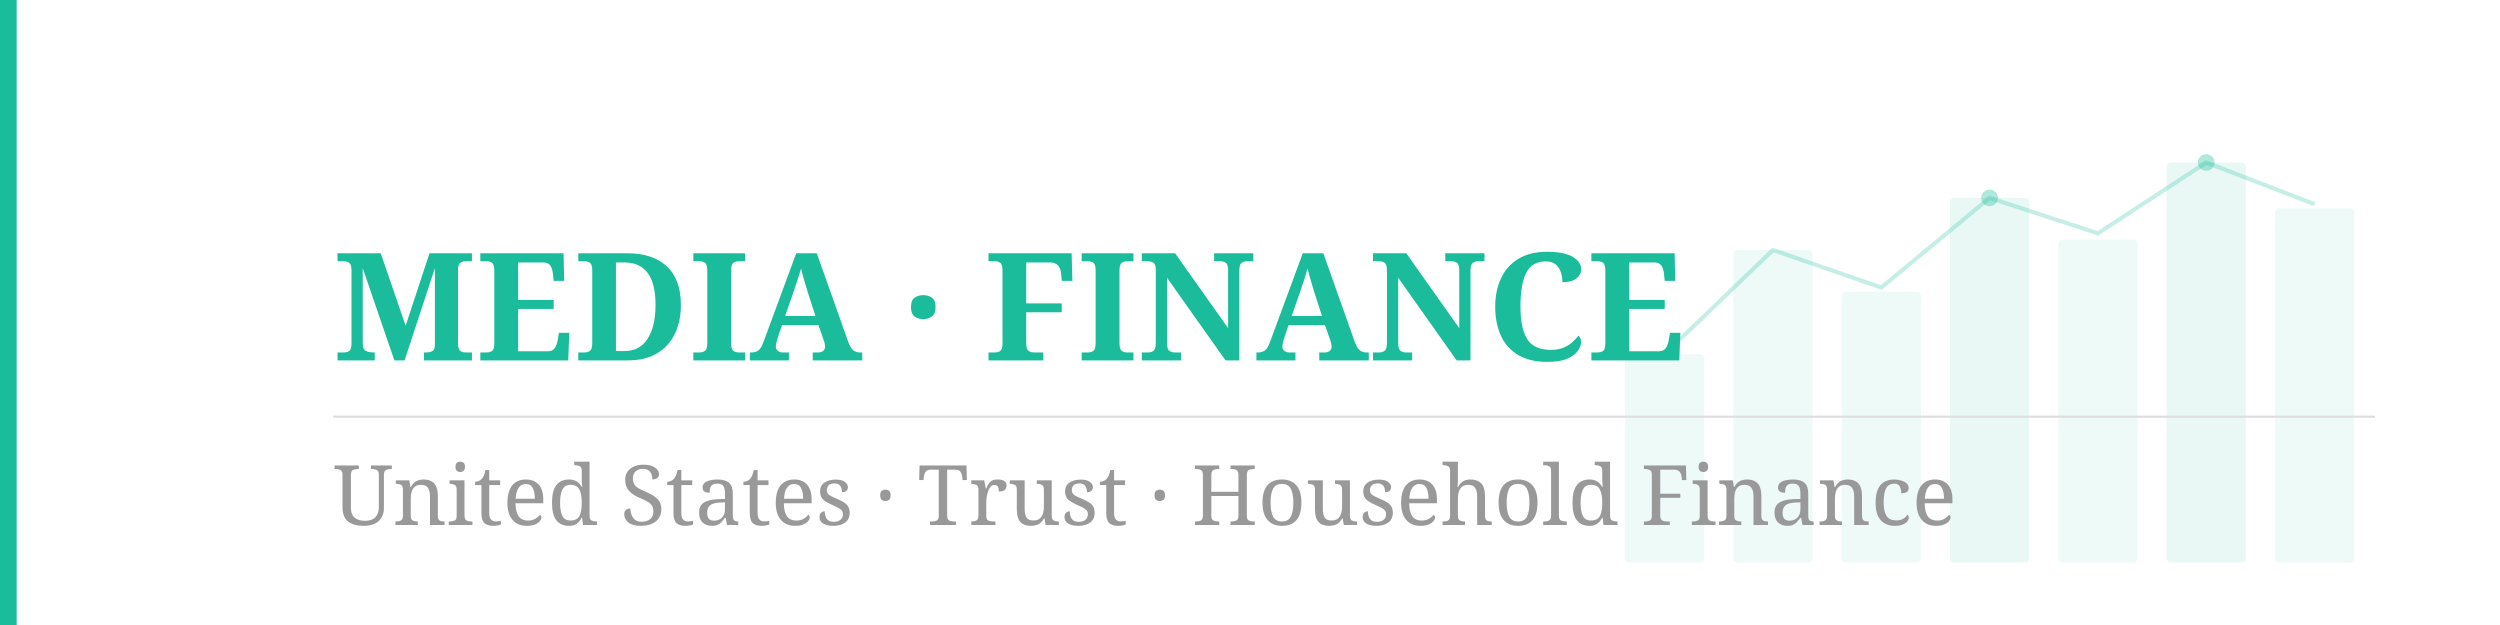
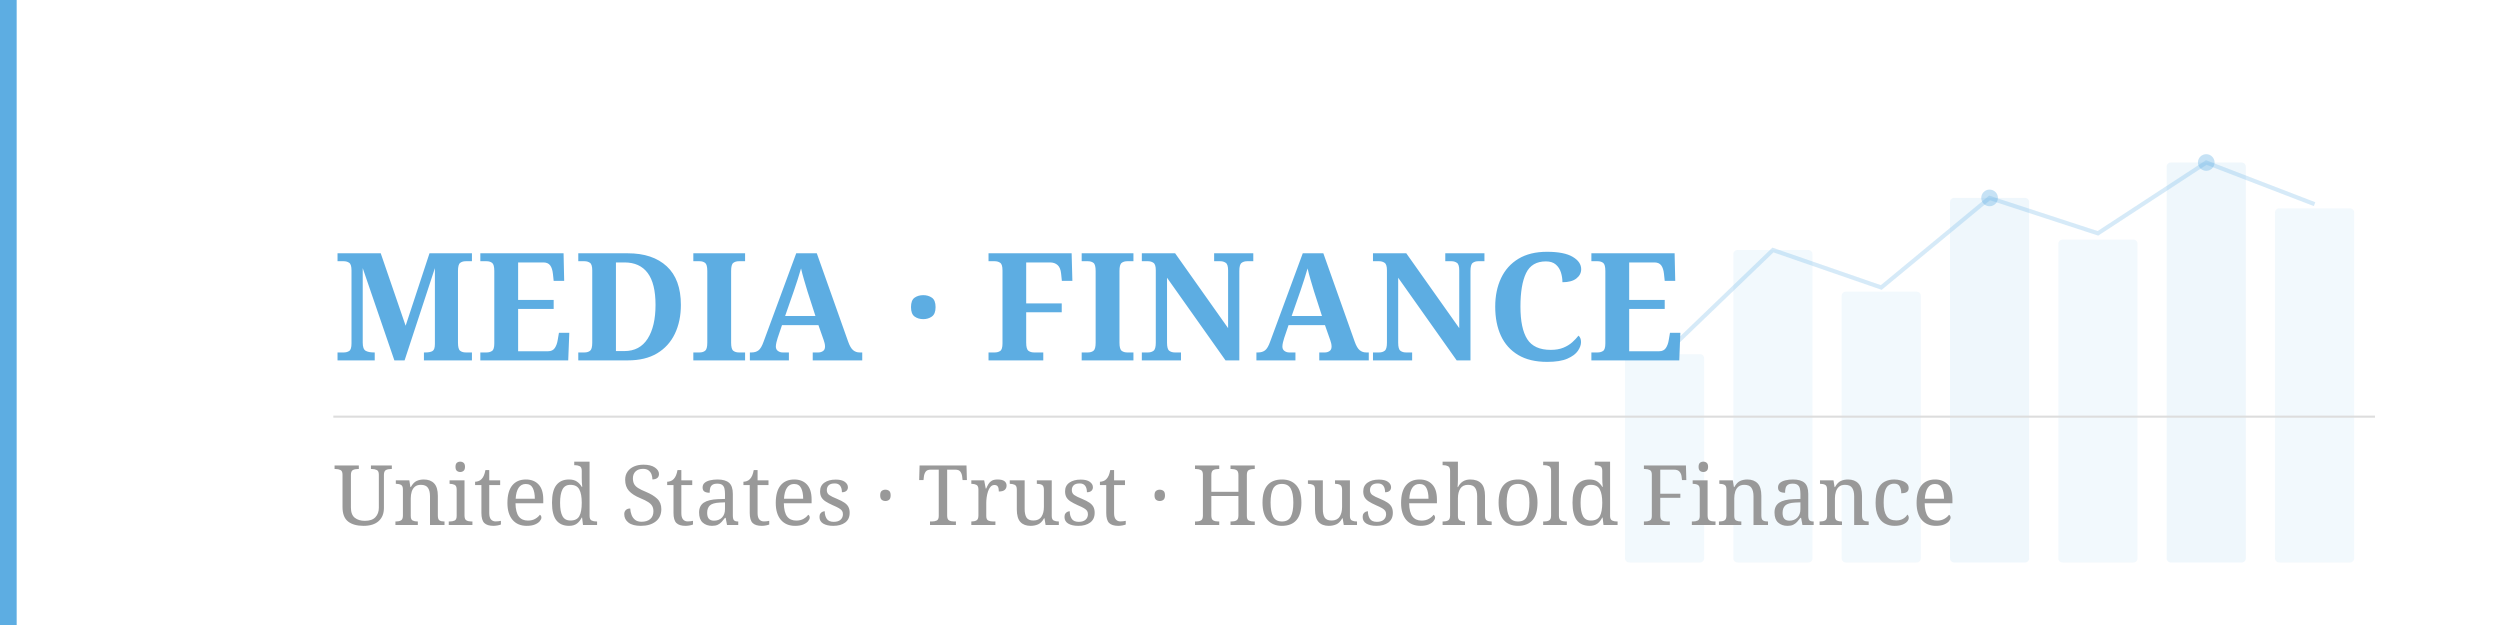
<svg xmlns="http://www.w3.org/2000/svg" viewBox="0 0 1200 300" preserveAspectRatio="xMidYMid meet">
  <rect width="1200" height="300" fill="#ffffff" />
-   <rect x="0" y="0" width="8" height="300" fill="#1abc9c" />
-   <rect x="780" y="170" width="38" height="100" fill="#1abc9c" opacity="0.08" rx="2" />
-   <rect x="832" y="120" width="38" height="150" fill="#1abc9c" opacity="0.08" rx="2" />
-   <rect x="884" y="140" width="38" height="130" fill="#1abc9c" opacity="0.08" rx="2" />
-   <rect x="936" y="95" width="38" height="175" fill="#1abc9c" opacity="0.1" rx="2" />
-   <rect x="988" y="115" width="38" height="155" fill="#1abc9c" opacity="0.08" rx="2" />
-   <rect x="1040" y="78" width="38" height="192" fill="#1abc9c" opacity="0.1" rx="2" />
-   <rect x="1092" y="100" width="38" height="170" fill="#1abc9c" opacity="0.08" rx="2" />
-   <polyline points="799,170 851,120 903,138 955,95 1007,112 1059,78 1111,98" fill="none" stroke="#1abc9c" stroke-width="2" opacity="0.25" />
-   <circle cx="955" cy="95" r="4" fill="#1abc9c" opacity="0.35" />
-   <circle cx="1059" cy="78" r="4" fill="#1abc9c" opacity="0.35" />
-   <text x="160" y="148" font-family="Georgia, serif" font-size="72" font-weight="bold" fill="#1abc9c" dominant-baseline="middle" textLength="980" lengthAdjust="spacingAndGlyphs">MEDIA · FINANCE</text>
+   <rect x="0" y="0" width="8" height="300" fill="#5dade2" />
+   <rect x="780" y="170" width="38" height="100" fill="#5dade2" opacity="0.08" rx="2" />
+   <rect x="832" y="120" width="38" height="150" fill="#5dade2" opacity="0.08" rx="2" />
+   <rect x="884" y="140" width="38" height="130" fill="#5dade2" opacity="0.08" rx="2" />
+   <rect x="936" y="95" width="38" height="175" fill="#5dade2" opacity="0.1" rx="2" />
+   <rect x="988" y="115" width="38" height="155" fill="#5dade2" opacity="0.08" rx="2" />
+   <rect x="1040" y="78" width="38" height="192" fill="#5dade2" opacity="0.1" rx="2" />
+   <rect x="1092" y="100" width="38" height="170" fill="#5dade2" opacity="0.08" rx="2" />
+   <polyline points="799,170 851,120 903,138 955,95 1007,112 1059,78 1111,98" fill="none" stroke="#5dade2" stroke-width="2" opacity="0.25" />
+   <circle cx="955" cy="95" r="4" fill="#5dade2" opacity="0.35" />
+   <circle cx="1059" cy="78" r="4" fill="#5dade2" opacity="0.35" />
+   <text x="160" y="148" font-family="Georgia, serif" font-size="72" font-weight="bold" fill="#5dade2" dominant-baseline="middle" textLength="980" lengthAdjust="spacingAndGlyphs">MEDIA · FINANCE</text>
  <line x1="160" y1="200" x2="1140" y2="200" stroke="#dddddd" stroke-width="1" />
  <text x="160" y="252" font-family="Georgia, serif" font-size="40" fill="#999999" textLength="980" lengthAdjust="spacingAndGlyphs">United States · Trust · Household Finance</text>
</svg>
